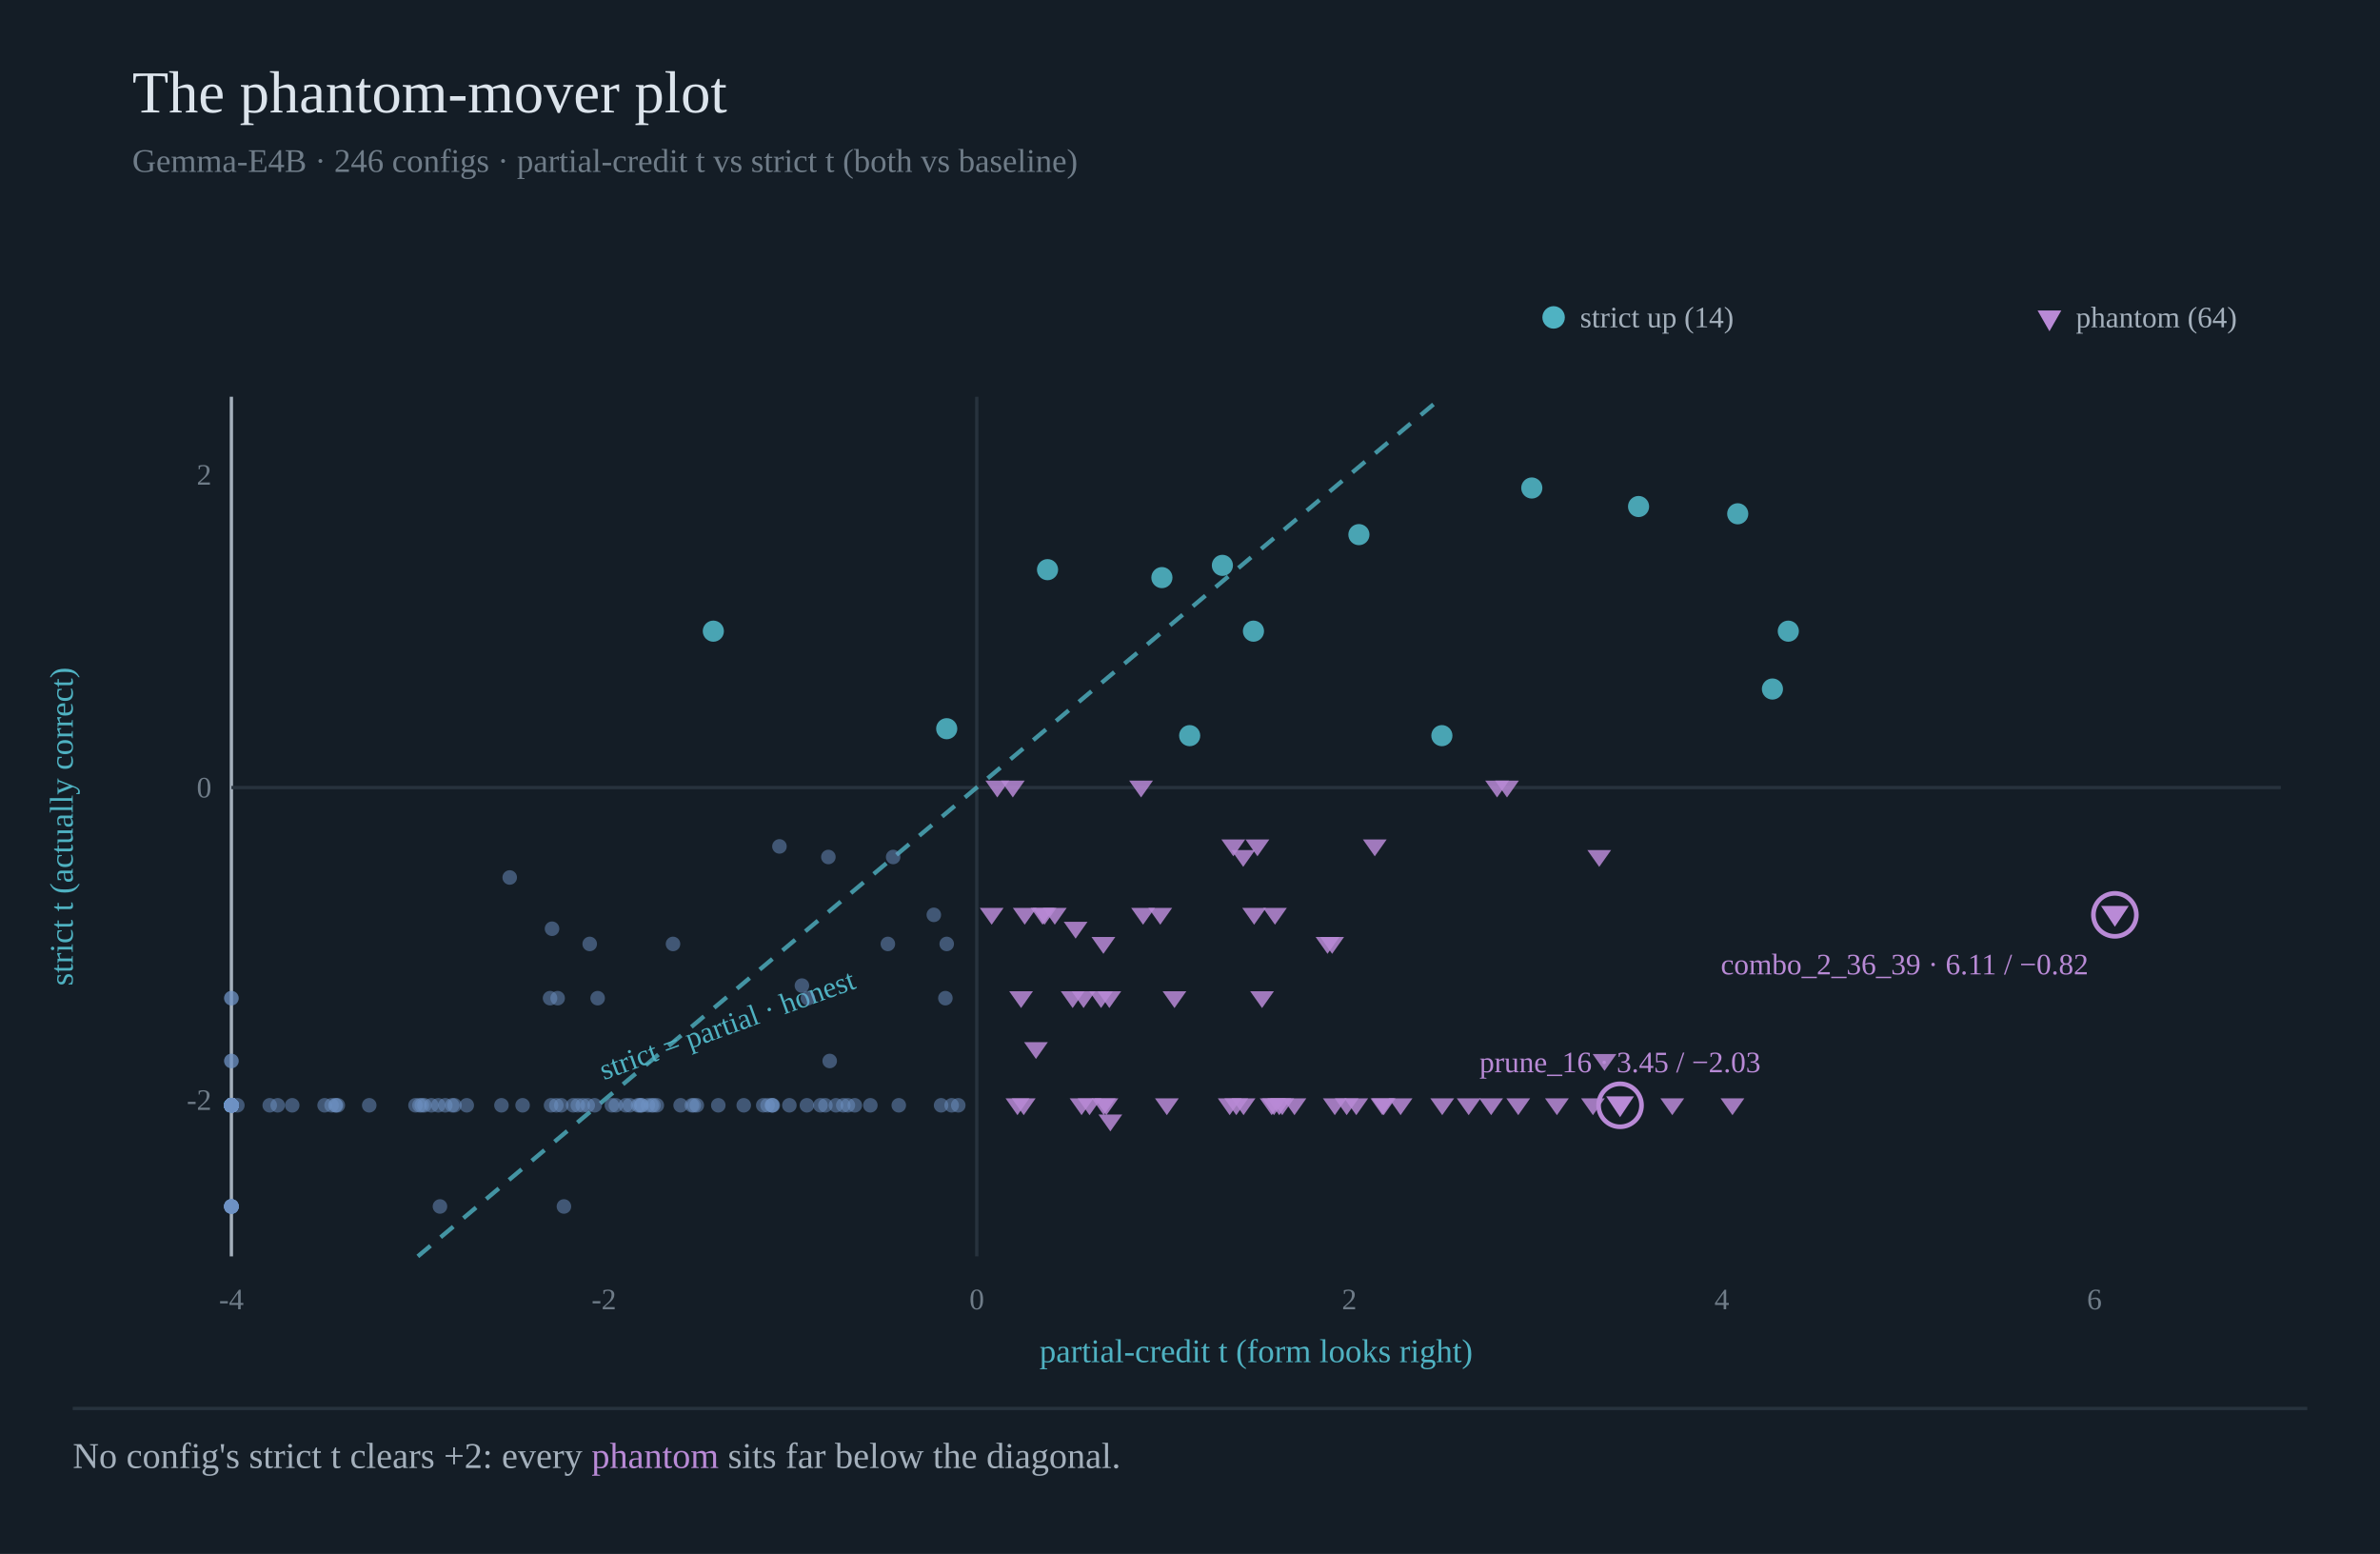
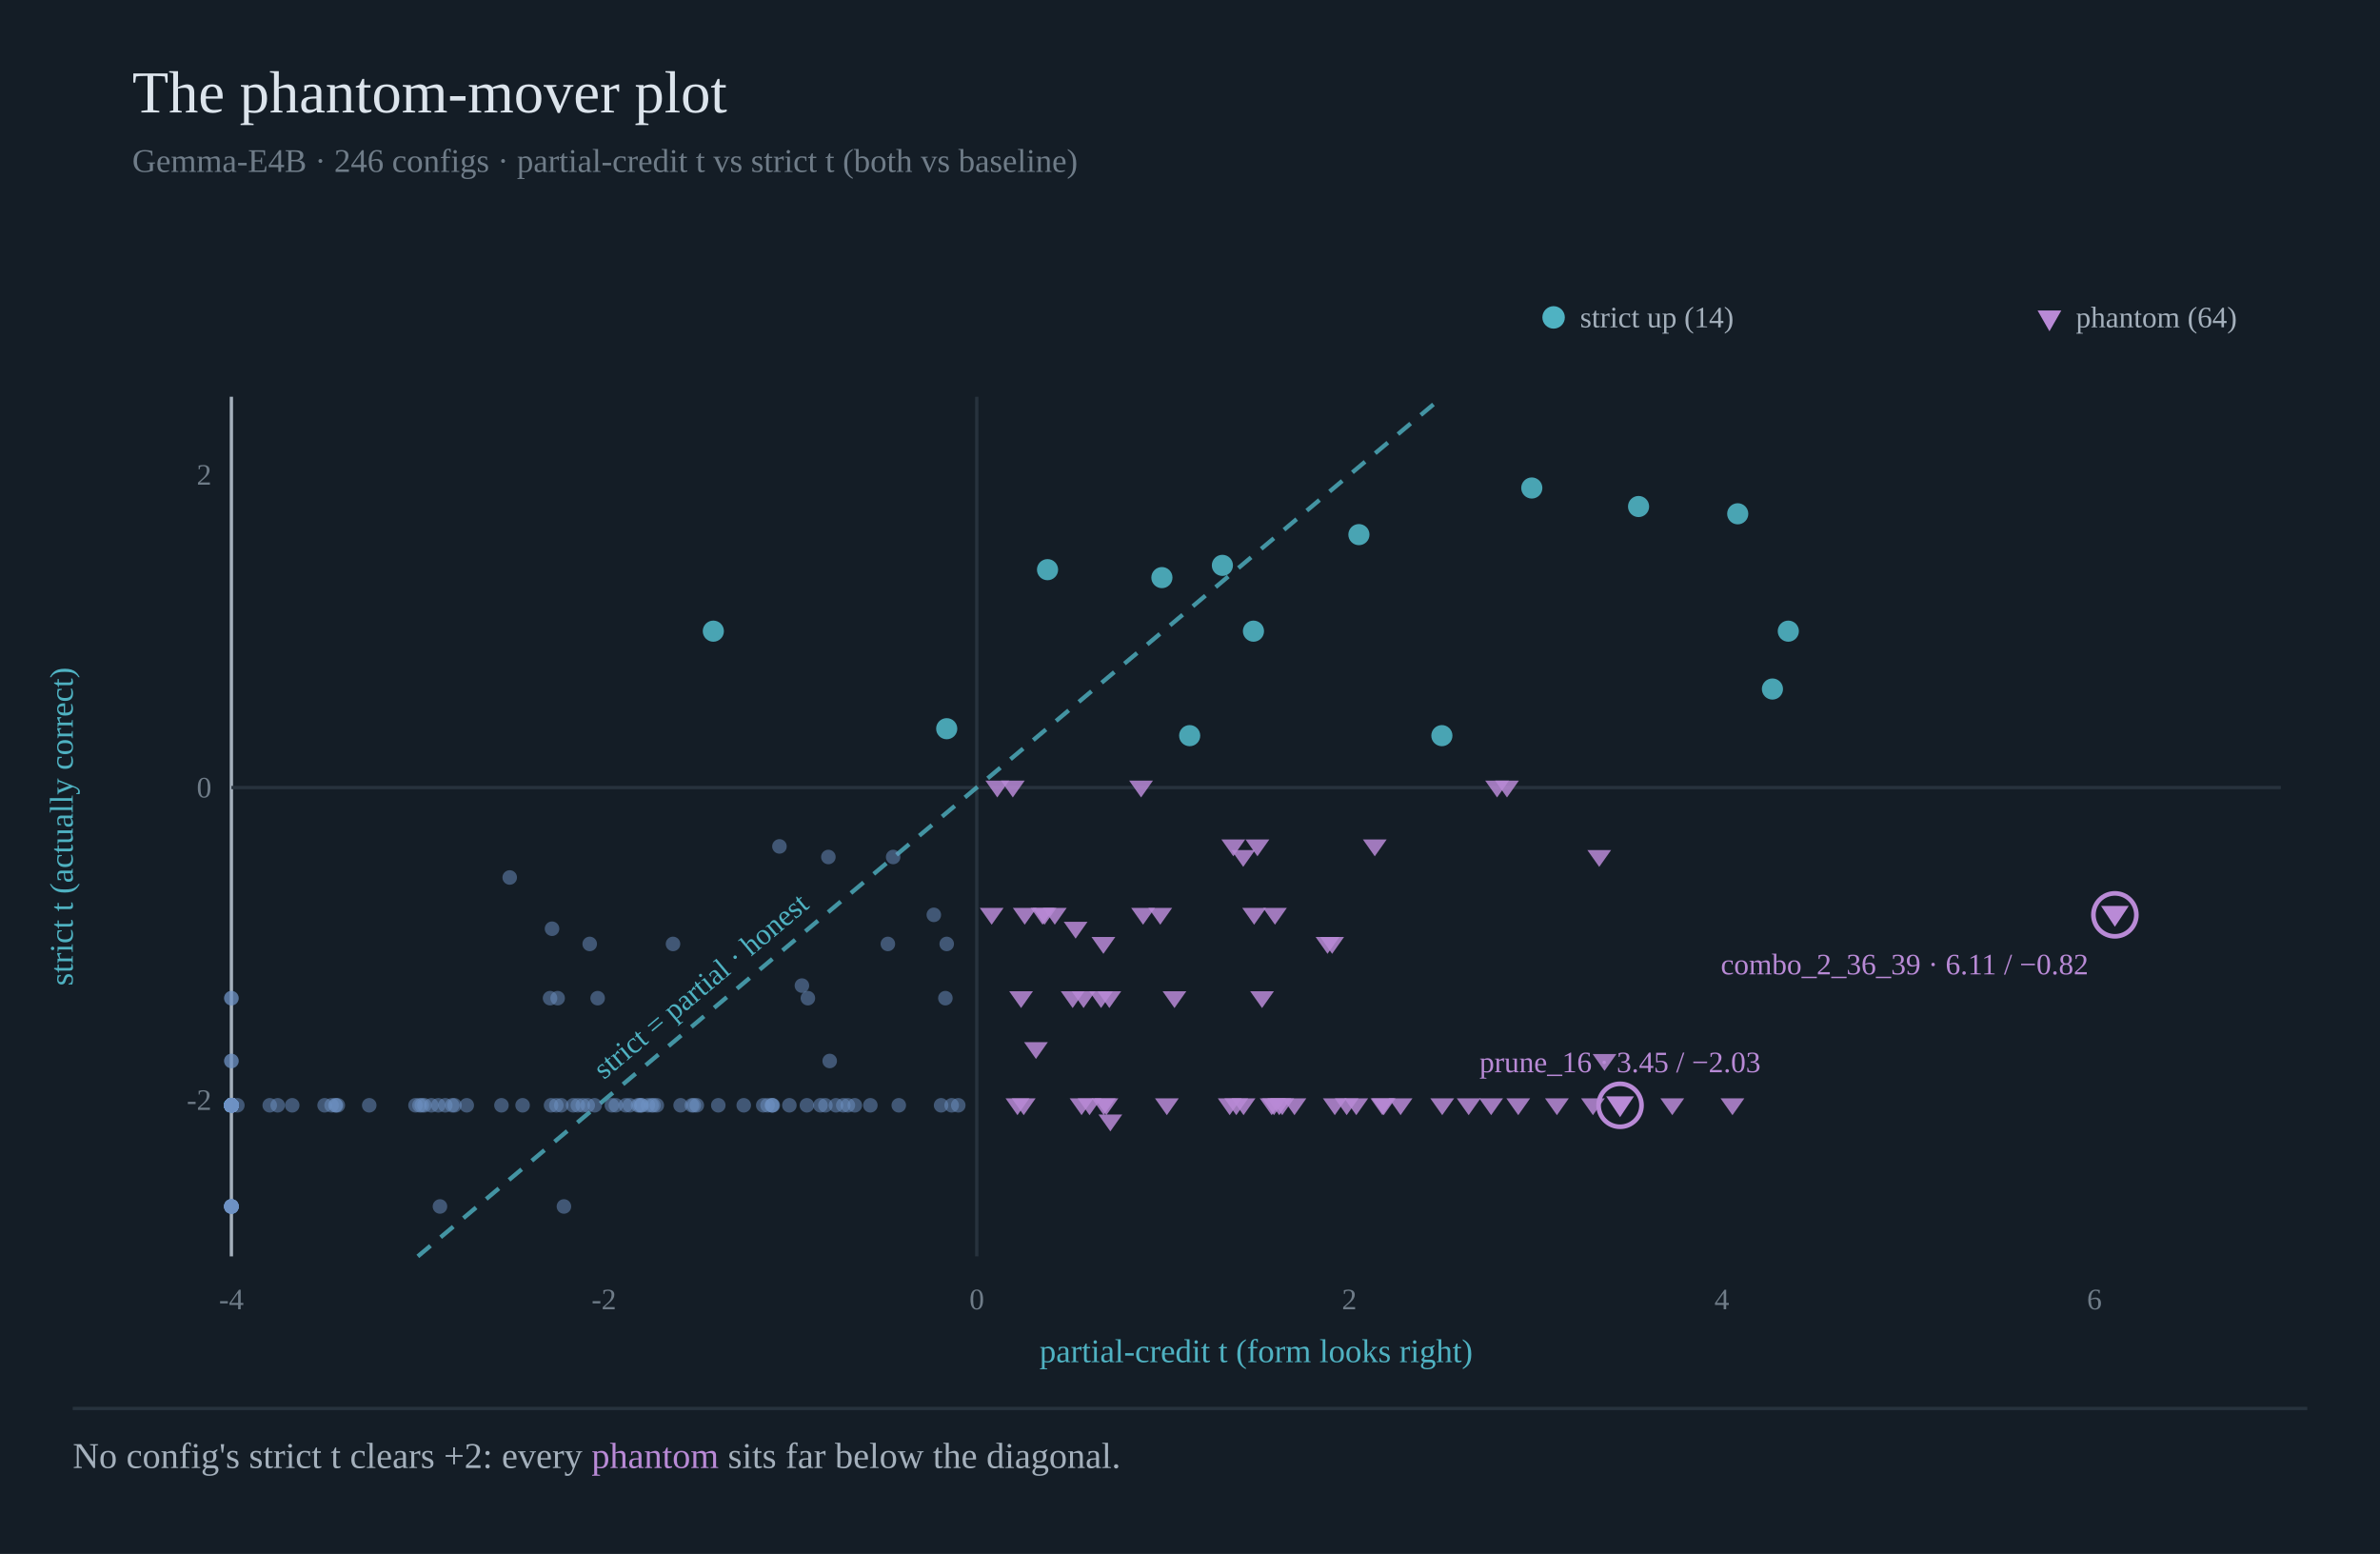
<svg xmlns="http://www.w3.org/2000/svg" viewBox="0 0 720 470" font-family="var(--font-mono,'JetBrains Mono',ui-monospace,Menlo,monospace)">
  <style>
    .ttl  { font-family: var(--font-serif,'Newsreader',Georgia,serif); }
    text  { fill: var(--ink,#DCE4EC); }
    .mut  { fill: var(--muted,#6F7C88); }
    .ink2 { fill: var(--ink2,#A4B0BC); }
    .acc  { fill: var(--accent,#4FB2C2); }
    .vio  { fill: var(--neg,#B98AD6); }
    .sla  { fill: var(--fourth,#6E92C4); }
    .accs { stroke: var(--accent,#4FB2C2); fill:none; }
    .vios { stroke: var(--neg,#B98AD6); fill:none; }
    .rule { stroke: var(--rule2,#27323D); }
    .axis { stroke: var(--ink2,#A4B0BC); }
  </style>
  <rect x="0" y="0" width="720" height="470" fill="var(--bg2,#141D26)" />
  <text class="ttl" x="40" y="34" font-size="18">The phantom-mover plot</text>
  <text class="mut" x="40" y="52" font-size="10">Gemma-E4B · 246 configs · partial-credit t vs strict t (both vs baseline)</text>
  <circle cx="470" cy="96" r="3.4" class="acc" />
  <text x="478" y="99" class="ink2" font-size="9">strict up (14)</text>
  <polygon points="620,100.2 616.4,93.9 623.6,93.9" class="vio" />
  <text x="628" y="99" class="ink2" font-size="9">phantom (64)</text>
  <line x1="22" y1="426" x2="698" y2="426" class="rule" stroke-width="1" />
  <text x="22" y="444" class="ink2" font-size="11">No config's strict t clears +2: every <tspan class="vio">phantom</tspan> sits far below the diagonal.</text>
  <line x1="70" y1="120" x2="70" y2="380" class="axis" stroke-width="1" />
  <line x1="70" y1="238.2" x2="690" y2="238.2" class="rule" stroke-width="1" />
  <line x1="295.5" y1="120" x2="295.5" y2="380" class="rule" stroke-width="1" />
  <line x1="126.4" y1="380.0" x2="436.4" y2="120.0" class="accs" stroke-width="1.3" stroke-dasharray="5 4" opacity="0.8" />
-   <text x="182.7" y="326.7" class="acc" font-size="9" transform="rotate(-20 182.7 326.7)">strict = partial · honest</text>
+   <text x="182.7" y="326.7" class="acc" font-size="9" transform="rotate(-40 182.7 326.7)">strict = partial · honest</text>
  <circle cx="70.0" cy="364.9" r="2.2" class="sla" opacity="0.5" />
  <circle cx="70.0" cy="364.9" r="2.2" class="sla" opacity="0.5" />
  <circle cx="154.2" cy="265.4" r="2.2" class="sla" opacity="0.5" />
  <circle cx="242.6" cy="298.1" r="2.2" class="sla" opacity="0.5" />
  <circle cx="70.0" cy="364.9" r="2.2" class="sla" opacity="0.5" />
  <circle cx="70.0" cy="364.9" r="2.2" class="sla" opacity="0.5" />
  <circle cx="70.0" cy="364.9" r="2.2" class="sla" opacity="0.5" />
  <circle cx="167.0" cy="280.9" r="2.2" class="sla" opacity="0.5" />
  <circle cx="170.6" cy="364.9" r="2.2" class="sla" opacity="0.5" />
  <circle cx="70.0" cy="364.9" r="2.2" class="sla" opacity="0.5" />
  <circle cx="133.1" cy="364.9" r="2.2" class="sla" opacity="0.5" />
  <circle cx="70.0" cy="364.9" r="2.2" class="sla" opacity="0.5" />
  <circle cx="70.0" cy="364.9" r="2.2" class="sla" opacity="0.5" />
  <circle cx="70.0" cy="364.9" r="2.2" class="sla" opacity="0.5" />
  <circle cx="70.0" cy="364.9" r="2.2" class="sla" opacity="0.5" />
  <circle cx="70.0" cy="334.3" r="2.2" class="sla" opacity="0.5" />
  <circle cx="70.0" cy="334.3" r="2.2" class="sla" opacity="0.5" />
  <circle cx="210.8" cy="334.3" r="2.2" class="sla" opacity="0.5" />
  <circle cx="137.5" cy="334.3" r="2.2" class="sla" opacity="0.5" />
  <circle cx="70.0" cy="334.3" r="2.2" class="sla" opacity="0.5" />
  <circle cx="70.0" cy="334.3" r="2.2" class="sla" opacity="0.5" />
  <circle cx="70.0" cy="334.3" r="2.2" class="sla" opacity="0.5" />
  <circle cx="263.3" cy="334.3" r="2.2" class="sla" opacity="0.5" />
  <circle cx="70.0" cy="334.3" r="2.2" class="sla" opacity="0.5" />
  <circle cx="125.7" cy="334.3" r="2.2" class="sla" opacity="0.5" />
  <circle cx="70.0" cy="334.3" r="2.2" class="sla" opacity="0.5" />
  <circle cx="70.0" cy="334.3" r="2.2" class="sla" opacity="0.5" />
  <circle cx="70.0" cy="334.3" r="2.2" class="sla" opacity="0.5" />
  <circle cx="70.0" cy="334.3" r="2.2" class="sla" opacity="0.5" />
  <circle cx="189.3" cy="334.3" r="2.2" class="sla" opacity="0.5" />
  <circle cx="70.0" cy="334.3" r="2.2" class="sla" opacity="0.5" />
  <circle cx="230.9" cy="334.3" r="2.2" class="sla" opacity="0.5" />
  <circle cx="193.0" cy="334.3" r="2.2" class="sla" opacity="0.5" />
  <circle cx="252.9" cy="334.3" r="2.2" class="sla" opacity="0.5" />
  <circle cx="185.1" cy="334.3" r="2.2" class="sla" opacity="0.5" />
  <circle cx="244.1" cy="334.3" r="2.2" class="sla" opacity="0.5" />
  <circle cx="100.3" cy="334.3" r="2.2" class="sla" opacity="0.5" />
  <circle cx="282.5" cy="276.7" r="2.2" class="sla" opacity="0.5" />
  <circle cx="70.0" cy="334.3" r="2.2" class="sla" opacity="0.5" />
  <circle cx="70.0" cy="334.3" r="2.2" class="sla" opacity="0.5" />
  <circle cx="70.0" cy="334.3" r="2.2" class="sla" opacity="0.5" />
  <circle cx="70.0" cy="334.3" r="2.2" class="sla" opacity="0.5" />
  <circle cx="70.0" cy="334.3" r="2.2" class="sla" opacity="0.5" />
  <circle cx="70.0" cy="334.3" r="2.2" class="sla" opacity="0.5" />
  <circle cx="197.1" cy="334.3" r="2.2" class="sla" opacity="0.5" />
  <circle cx="179.9" cy="334.3" r="2.2" class="sla" opacity="0.5" />
  <circle cx="70.0" cy="334.3" r="2.2" class="sla" opacity="0.5" />
  <circle cx="70.0" cy="334.3" r="2.2" class="sla" opacity="0.5" />
  <circle cx="70.0" cy="334.3" r="2.2" class="sla" opacity="0.5" />
  <circle cx="196.0" cy="334.3" r="2.2" class="sla" opacity="0.5" />
  <circle cx="70.0" cy="334.3" r="2.2" class="sla" opacity="0.5" />
  <circle cx="136.8" cy="334.3" r="2.2" class="sla" opacity="0.5" />
  <circle cx="70.0" cy="334.3" r="2.2" class="sla" opacity="0.5" />
  <circle cx="70.0" cy="334.3" r="2.2" class="sla" opacity="0.5" />
  <circle cx="70.0" cy="334.3" r="2.2" class="sla" opacity="0.5" />
  <circle cx="70.0" cy="334.3" r="2.2" class="sla" opacity="0.5" />
  <circle cx="70.0" cy="334.3" r="2.2" class="sla" opacity="0.5" />
  <circle cx="70.0" cy="334.3" r="2.2" class="sla" opacity="0.5" />
  <circle cx="70.0" cy="334.3" r="2.2" class="sla" opacity="0.5" />
  <circle cx="284.7" cy="334.3" r="2.2" class="sla" opacity="0.5" />
  <circle cx="209.3" cy="334.3" r="2.2" class="sla" opacity="0.5" />
  <circle cx="151.7" cy="334.3" r="2.2" class="sla" opacity="0.5" />
  <circle cx="127.6" cy="334.3" r="2.2" class="sla" opacity="0.5" />
  <circle cx="232.2" cy="334.3" r="2.2" class="sla" opacity="0.5" />
  <circle cx="180.8" cy="301.9" r="2.2" class="sla" opacity="0.5" />
  <circle cx="84.0" cy="334.3" r="2.2" class="sla" opacity="0.5" />
  <circle cx="70.0" cy="334.3" r="2.2" class="sla" opacity="0.5" />
  <circle cx="225.0" cy="334.3" r="2.2" class="sla" opacity="0.5" />
  <circle cx="217.3" cy="334.3" r="2.2" class="sla" opacity="0.5" />
  <circle cx="101.5" cy="334.3" r="2.2" class="sla" opacity="0.5" />
  <circle cx="130.5" cy="334.3" r="2.2" class="sla" opacity="0.5" />
  <circle cx="248.2" cy="334.3" r="2.2" class="sla" opacity="0.5" />
  <circle cx="233.8" cy="334.3" r="2.2" class="sla" opacity="0.5" />
  <circle cx="258.6" cy="334.3" r="2.2" class="sla" opacity="0.5" />
  <circle cx="186.3" cy="334.3" r="2.2" class="sla" opacity="0.5" />
  <circle cx="209.9" cy="334.3" r="2.2" class="sla" opacity="0.5" />
  <circle cx="270.2" cy="259.2" r="2.2" class="sla" opacity="0.5" />
  <circle cx="101.6" cy="334.3" r="2.2" class="sla" opacity="0.5" />
  <circle cx="70.0" cy="334.3" r="2.2" class="sla" opacity="0.5" />
  <circle cx="193.5" cy="334.3" r="2.2" class="sla" opacity="0.5" />
  <circle cx="98.2" cy="334.3" r="2.2" class="sla" opacity="0.5" />
  <circle cx="70.0" cy="334.3" r="2.2" class="sla" opacity="0.5" />
  <circle cx="235.8" cy="256.0" r="2.2" class="sla" opacity="0.5" />
  <circle cx="70.0" cy="320.9" r="2.2" class="sla" opacity="0.5" />
  <circle cx="256.5" cy="334.3" r="2.2" class="sla" opacity="0.5" />
  <circle cx="70.0" cy="334.3" r="2.2" class="sla" opacity="0.5" />
  <circle cx="255.1" cy="334.3" r="2.2" class="sla" opacity="0.5" />
  <circle cx="70.0" cy="320.9" r="2.2" class="sla" opacity="0.5" />
  <circle cx="173.4" cy="334.3" r="2.2" class="sla" opacity="0.5" />
  <circle cx="70.0" cy="301.9" r="2.2" class="sla" opacity="0.5" />
  <circle cx="70.0" cy="334.3" r="2.2" class="sla" opacity="0.5" />
  <circle cx="70.0" cy="334.3" r="2.2" class="sla" opacity="0.5" />
  <circle cx="158.1" cy="334.3" r="2.2" class="sla" opacity="0.5" />
  <circle cx="177.8" cy="334.3" r="2.2" class="sla" opacity="0.5" />
  <circle cx="205.9" cy="334.3" r="2.2" class="sla" opacity="0.5" />
  <circle cx="134.7" cy="334.3" r="2.2" class="sla" opacity="0.5" />
  <circle cx="111.7" cy="334.3" r="2.2" class="sla" opacity="0.5" />
  <circle cx="289.9" cy="334.3" r="2.2" class="sla" opacity="0.5" />
  <circle cx="250.6" cy="259.2" r="2.2" class="sla" opacity="0.5" />
  <circle cx="178.4" cy="285.5" r="2.2" class="sla" opacity="0.5" />
  <circle cx="166.4" cy="301.9" r="2.2" class="sla" opacity="0.5" />
  <circle cx="70.0" cy="334.3" r="2.2" class="sla" opacity="0.5" />
  <circle cx="70.0" cy="301.9" r="2.2" class="sla" opacity="0.5" />
  <circle cx="271.9" cy="334.3" r="2.2" class="sla" opacity="0.5" />
  <circle cx="268.6" cy="285.5" r="2.2" class="sla" opacity="0.5" />
  <circle cx="251.0" cy="320.9" r="2.2" class="sla" opacity="0.5" />
  <circle cx="233.5" cy="334.3" r="2.2" class="sla" opacity="0.5" />
  <circle cx="132.6" cy="334.3" r="2.2" class="sla" opacity="0.5" />
  <circle cx="168.7" cy="301.9" r="2.2" class="sla" opacity="0.5" />
  <circle cx="70.0" cy="334.3" r="2.2" class="sla" opacity="0.5" />
  <circle cx="128.4" cy="334.3" r="2.2" class="sla" opacity="0.5" />
  <circle cx="198.7" cy="334.3" r="2.2" class="sla" opacity="0.5" />
  <circle cx="70.0" cy="334.3" r="2.2" class="sla" opacity="0.5" />
  <circle cx="70.0" cy="334.3" r="2.2" class="sla" opacity="0.5" />
  <circle cx="249.7" cy="334.3" r="2.2" class="sla" opacity="0.5" />
  <circle cx="203.6" cy="285.5" r="2.2" class="sla" opacity="0.5" />
  <circle cx="238.8" cy="334.3" r="2.2" class="sla" opacity="0.5" />
  <circle cx="244.4" cy="301.9" r="2.2" class="sla" opacity="0.5" />
  <circle cx="169.8" cy="334.3" r="2.2" class="sla" opacity="0.5" />
  <circle cx="286.4" cy="285.5" r="2.2" class="sla" opacity="0.5" />
  <circle cx="70.0" cy="334.3" r="2.2" class="sla" opacity="0.5" />
  <circle cx="168.3" cy="334.3" r="2.2" class="sla" opacity="0.5" />
  <circle cx="197.7" cy="334.3" r="2.2" class="sla" opacity="0.5" />
  <circle cx="166.7" cy="334.3" r="2.2" class="sla" opacity="0.5" />
  <circle cx="70.0" cy="334.3" r="2.2" class="sla" opacity="0.5" />
  <circle cx="70.0" cy="334.3" r="2.2" class="sla" opacity="0.5" />
  <circle cx="70.0" cy="334.3" r="2.2" class="sla" opacity="0.5" />
  <circle cx="126.9" cy="334.3" r="2.2" class="sla" opacity="0.5" />
  <circle cx="71.8" cy="334.3" r="2.2" class="sla" opacity="0.5" />
  <circle cx="141.2" cy="334.3" r="2.2" class="sla" opacity="0.5" />
  <circle cx="70.0" cy="334.3" r="2.2" class="sla" opacity="0.5" />
  <circle cx="81.6" cy="334.3" r="2.2" class="sla" opacity="0.5" />
  <circle cx="70.0" cy="334.3" r="2.2" class="sla" opacity="0.5" />
  <circle cx="70.0" cy="334.3" r="2.2" class="sla" opacity="0.5" />
  <circle cx="70.0" cy="334.3" r="2.2" class="sla" opacity="0.5" />
  <circle cx="70.0" cy="334.3" r="2.2" class="sla" opacity="0.5" />
  <circle cx="70.0" cy="334.3" r="2.2" class="sla" opacity="0.5" />
  <circle cx="70.0" cy="334.3" r="2.2" class="sla" opacity="0.5" />
  <circle cx="194.1" cy="334.3" r="2.2" class="sla" opacity="0.5" />
  <circle cx="174.8" cy="334.3" r="2.2" class="sla" opacity="0.5" />
  <circle cx="176.3" cy="334.3" r="2.2" class="sla" opacity="0.5" />
  <circle cx="70.0" cy="334.3" r="2.2" class="sla" opacity="0.5" />
  <circle cx="70.0" cy="334.3" r="2.2" class="sla" opacity="0.5" />
  <circle cx="70.0" cy="334.3" r="2.2" class="sla" opacity="0.5" />
  <circle cx="70.0" cy="334.3" r="2.2" class="sla" opacity="0.5" />
  <circle cx="70.0" cy="334.3" r="2.2" class="sla" opacity="0.5" />
  <circle cx="70.0" cy="334.3" r="2.2" class="sla" opacity="0.5" />
  <circle cx="102.2" cy="334.3" r="2.2" class="sla" opacity="0.5" />
  <circle cx="88.4" cy="334.3" r="2.2" class="sla" opacity="0.5" />
  <circle cx="70.0" cy="334.3" r="2.2" class="sla" opacity="0.5" />
  <circle cx="70.0" cy="334.3" r="2.2" class="sla" opacity="0.5" />
  <circle cx="70.0" cy="334.3" r="2.2" class="sla" opacity="0.5" />
  <circle cx="70.0" cy="334.3" r="2.2" class="sla" opacity="0.5" />
  <circle cx="70.0" cy="334.3" r="2.2" class="sla" opacity="0.5" />
  <circle cx="70.0" cy="334.3" r="2.2" class="sla" opacity="0.5" />
  <circle cx="70.0" cy="334.3" r="2.2" class="sla" opacity="0.5" />
  <circle cx="70.0" cy="334.3" r="2.2" class="sla" opacity="0.5" />
  <circle cx="70.0" cy="334.3" r="2.2" class="sla" opacity="0.5" />
  <circle cx="70.0" cy="334.3" r="2.2" class="sla" opacity="0.5" />
  <circle cx="70.0" cy="334.3" r="2.2" class="sla" opacity="0.5" />
  <circle cx="286.0" cy="301.9" r="2.2" class="sla" opacity="0.5" />
  <circle cx="233.6" cy="334.3" r="2.2" class="sla" opacity="0.5" />
  <circle cx="70.0" cy="334.3" r="2.2" class="sla" opacity="0.5" />
  <circle cx="70.0" cy="334.3" r="2.2" class="sla" opacity="0.5" />
  <circle cx="190.5" cy="334.3" r="2.2" class="sla" opacity="0.5" />
  <circle cx="287.9" cy="334.3" r="2.2" class="sla" opacity="0.5" />
  <circle cx="194.0" cy="334.3" r="2.2" class="sla" opacity="0.5" />
  <circle cx="70.0" cy="334.3" r="2.2" class="sla" opacity="0.5" />
  <polygon points="335.9,342.2 332.3,337.1 339.5,337.1" class="vio" opacity="0.85" />
  <polygon points="313.4,320.3 309.8,315.2 317.0,315.2" class="vio" opacity="0.85" />
  <polygon points="325.4,283.9 321.8,278.8 329.0,278.8" class="vio" opacity="0.85" />
  <polygon points="324.5,304.9 320.9,299.8 328.1,299.8" class="vio" opacity="0.85" />
  <polygon points="380.4,259.0 376.8,253.9 384.0,253.9" class="vio" opacity="0.85" />
  <polygon points="308.9,304.9 305.3,299.8 312.5,299.8" class="vio" opacity="0.85" />
  <polygon points="403.0,288.5 399.4,283.4 406.6,283.4" class="vio" opacity="0.85" />
  <polygon points="333.9,337.3 330.3,332.2 337.5,332.2" class="vio" opacity="0.85" />
  <polygon points="355.3,304.9 351.7,299.8 358.9,299.8" class="vio" opacity="0.85" />
  <polygon points="384.7,337.3 381.1,332.2 388.3,332.2" class="vio" opacity="0.85" />
  <polygon points="418.2,337.3 414.6,332.2 421.8,332.2" class="vio" opacity="0.85" />
  <polygon points="333.8,288.5 330.2,283.4 337.4,283.4" class="vio" opacity="0.85" />
  <polygon points="345.8,279.7 342.2,274.6 349.4,274.6" class="vio" opacity="0.85" />
  <polygon points="333.1,304.9 329.5,299.8 336.7,299.8" class="vio" opacity="0.85" />
  <polygon points="335.6,304.9 332.0,299.8 339.2,299.8" class="vio" opacity="0.85" />
  <polygon points="310.0,279.7 306.4,274.6 313.6,274.6" class="vio" opacity="0.85" />
  <polygon points="436.3,337.3 432.7,332.2 439.9,332.2" class="vio" opacity="0.85" />
  <polygon points="327.8,304.9 324.2,299.8 331.4,299.8" class="vio" opacity="0.85" />
  <polygon points="452.9,241.2 449.3,236.1 456.5,236.1" class="vio" opacity="0.85" />
  <polygon points="376.2,337.3 372.6,332.2 379.8,332.2" class="vio" opacity="0.85" />
  <polygon points="334.7,337.3 331.1,332.2 338.3,332.2" class="vio" opacity="0.85" />
  <polygon points="373.1,259.0 369.5,253.9 376.7,253.9" class="vio" opacity="0.85" />
  <polygon points="315.4,279.7 311.8,274.6 319.0,274.6" class="vio" opacity="0.85" />
  <polygon points="300.0,279.7 296.4,274.6 303.6,274.6" class="vio" opacity="0.85" />
  <polygon points="345.2,241.2 341.6,236.1 348.8,236.1" class="vio" opacity="0.85" />
  <polygon points="387.9,337.3 384.3,332.2 391.5,332.2" class="vio" opacity="0.85" />
  <polygon points="329.6,337.3 326.0,332.2 333.2,332.2" class="vio" opacity="0.85" />
  <polygon points="423.7,337.3 420.1,332.2 427.3,332.2" class="vio" opacity="0.85" />
  <polygon points="353.0,337.3 349.4,332.2 356.6,332.2" class="vio" opacity="0.85" />
  <polygon points="385.7,279.7 382.1,274.6 389.3,274.6" class="vio" opacity="0.85" />
  <polygon points="379.4,279.7 375.8,274.6 383.0,274.6" class="vio" opacity="0.85" />
  <polygon points="459.3,337.3 455.7,332.2 462.9,332.2" class="vio" opacity="0.85" />
  <polygon points="407.4,337.3 403.8,332.2 411.0,332.2" class="vio" opacity="0.85" />
  <polygon points="307.8,337.3 304.2,332.2 311.4,332.2" class="vio" opacity="0.85" />
  <polygon points="301.7,241.2 298.1,236.1 305.3,236.1" class="vio" opacity="0.85" />
  <polygon points="316.0,279.7 312.4,274.6 319.6,274.6" class="vio" opacity="0.85" />
  <polygon points="376.1,262.2 372.5,257.1 379.7,257.1" class="vio" opacity="0.85" />
  <polygon points="415.9,259.0 412.3,253.9 419.5,253.9" class="vio" opacity="0.85" />
  <polygon points="387.0,337.3 383.4,332.2 390.6,332.2" class="vio" opacity="0.85" />
  <polygon points="306.4,241.2 302.8,236.1 310.0,236.1" class="vio" opacity="0.85" />
  <polygon points="319.1,279.7 315.5,274.6 322.7,274.6" class="vio" opacity="0.85" />
  <polygon points="372.0,337.3 368.4,332.2 375.6,332.2" class="vio" opacity="0.85" />
  <polygon points="410.3,337.3 406.7,332.2 413.9,332.2" class="vio" opacity="0.85" />
  <polygon points="485.4,323.9 481.8,318.8 489.0,318.8" class="vio" opacity="0.85" />
  <polygon points="385.4,337.3 381.8,332.2 389.0,332.2" class="vio" opacity="0.85" />
  <polygon points="483.8,262.2 480.2,257.1 487.4,257.1" class="vio" opacity="0.85" />
  <polygon points="505.9,337.3 502.3,332.2 509.5,332.2" class="vio" opacity="0.85" />
  <polygon points="451.1,337.3 447.5,332.2 454.7,332.2" class="vio" opacity="0.85" />
  <polygon points="327.2,337.3 323.6,332.2 330.8,332.2" class="vio" opacity="0.85" />
  <polygon points="444.3,337.3 440.7,332.2 447.9,332.2" class="vio" opacity="0.85" />
  <polygon points="471.0,337.3 467.4,332.2 474.6,332.2" class="vio" opacity="0.85" />
  <polygon points="381.8,304.9 378.2,299.8 385.4,299.8" class="vio" opacity="0.85" />
  <polygon points="524.1,337.3 520.5,332.2 527.7,332.2" class="vio" opacity="0.85" />
  <polygon points="351.0,279.7 347.4,274.6 354.6,274.6" class="vio" opacity="0.85" />
  <polygon points="403.8,337.3 400.2,332.2 407.4,332.2" class="vio" opacity="0.85" />
  <polygon points="374.0,337.3 370.4,332.2 377.6,332.2" class="vio" opacity="0.85" />
  <polygon points="309.7,337.3 306.1,332.2 313.3,332.2" class="vio" opacity="0.85" />
  <polygon points="455.9,241.2 452.3,236.1 459.5,236.1" class="vio" opacity="0.85" />
  <polygon points="481.9,337.3 478.3,332.2 485.5,332.2" class="vio" opacity="0.85" />
  <polygon points="391.6,337.3 388.0,332.2 395.2,332.2" class="vio" opacity="0.85" />
  <polygon points="401.6,288.5 398.0,283.4 405.2,283.4" class="vio" opacity="0.85" />
  <polygon points="418.6,337.3 415.0,332.2 422.2,332.2" class="vio" opacity="0.85" />
  <circle cx="495.7" cy="153.2" r="3.2" class="acc" opacity="0.9" />
  <circle cx="351.5" cy="174.7" r="3.2" class="acc" opacity="0.9" />
  <circle cx="215.8" cy="190.9" r="3.2" class="acc" opacity="0.9" />
  <circle cx="379.2" cy="190.9" r="3.2" class="acc" opacity="0.9" />
  <circle cx="316.9" cy="172.3" r="3.2" class="acc" opacity="0.9" />
  <circle cx="286.4" cy="220.4" r="3.2" class="acc" opacity="0.9" />
  <circle cx="369.8" cy="171.0" r="3.2" class="acc" opacity="0.9" />
  <circle cx="359.9" cy="222.5" r="3.2" class="acc" opacity="0.9" />
  <circle cx="411.1" cy="161.7" r="3.2" class="acc" opacity="0.9" />
  <circle cx="525.7" cy="155.4" r="3.2" class="acc" opacity="0.9" />
  <circle cx="436.2" cy="222.5" r="3.2" class="acc" opacity="0.9" />
  <circle cx="541.0" cy="190.9" r="3.2" class="acc" opacity="0.9" />
  <circle cx="536.2" cy="208.4" r="3.2" class="acc" opacity="0.9" />
  <circle cx="463.4" cy="147.6" r="3.2" class="acc" opacity="0.9" />
  <polygon points="639.8,280.3 635.6,274.0 644.0,274.0" class="vio" />
  <circle cx="639.8" cy="276.7" r="6.5" class="vios" stroke-width="1.4" />
  <text x="631.8" y="294.7" text-anchor="end" class="vio" font-size="9">combo_2_36_39 · 6.11 / −0.82</text>
  <polygon points="490.1,337.9 485.9,331.6 494.3,331.6" class="vio" />
  <circle cx="490.1" cy="334.3" r="6.5" class="vios" stroke-width="1.4" />
  <text x="490.1" y="324.3" text-anchor="middle" class="vio" font-size="9">prune_16 · 3.45 / −2.03</text>
  <text x="70.0" y="396" text-anchor="middle" class="mut" font-size="9">-4</text>
  <text x="182.7" y="396" text-anchor="middle" class="mut" font-size="9">-2</text>
  <text x="295.5" y="396" text-anchor="middle" class="mut" font-size="9">0</text>
  <text x="408.2" y="396" text-anchor="middle" class="mut" font-size="9">2</text>
  <text x="520.9" y="396" text-anchor="middle" class="mut" font-size="9">4</text>
  <text x="633.6" y="396" text-anchor="middle" class="mut" font-size="9">6</text>
  <text x="64" y="335.7" text-anchor="end" class="mut" font-size="9">-2</text>
  <text x="64" y="241.2" text-anchor="end" class="mut" font-size="9">0</text>
  <text x="64" y="146.6" text-anchor="end" class="mut" font-size="9">2</text>
  <text x="380" y="412" text-anchor="middle" class="acc" font-size="10">partial-credit t (form looks right)</text>
  <text x="22" y="250" transform="rotate(-90 22 250)" text-anchor="middle" class="acc" font-size="10">strict t (actually correct)</text>
</svg>
